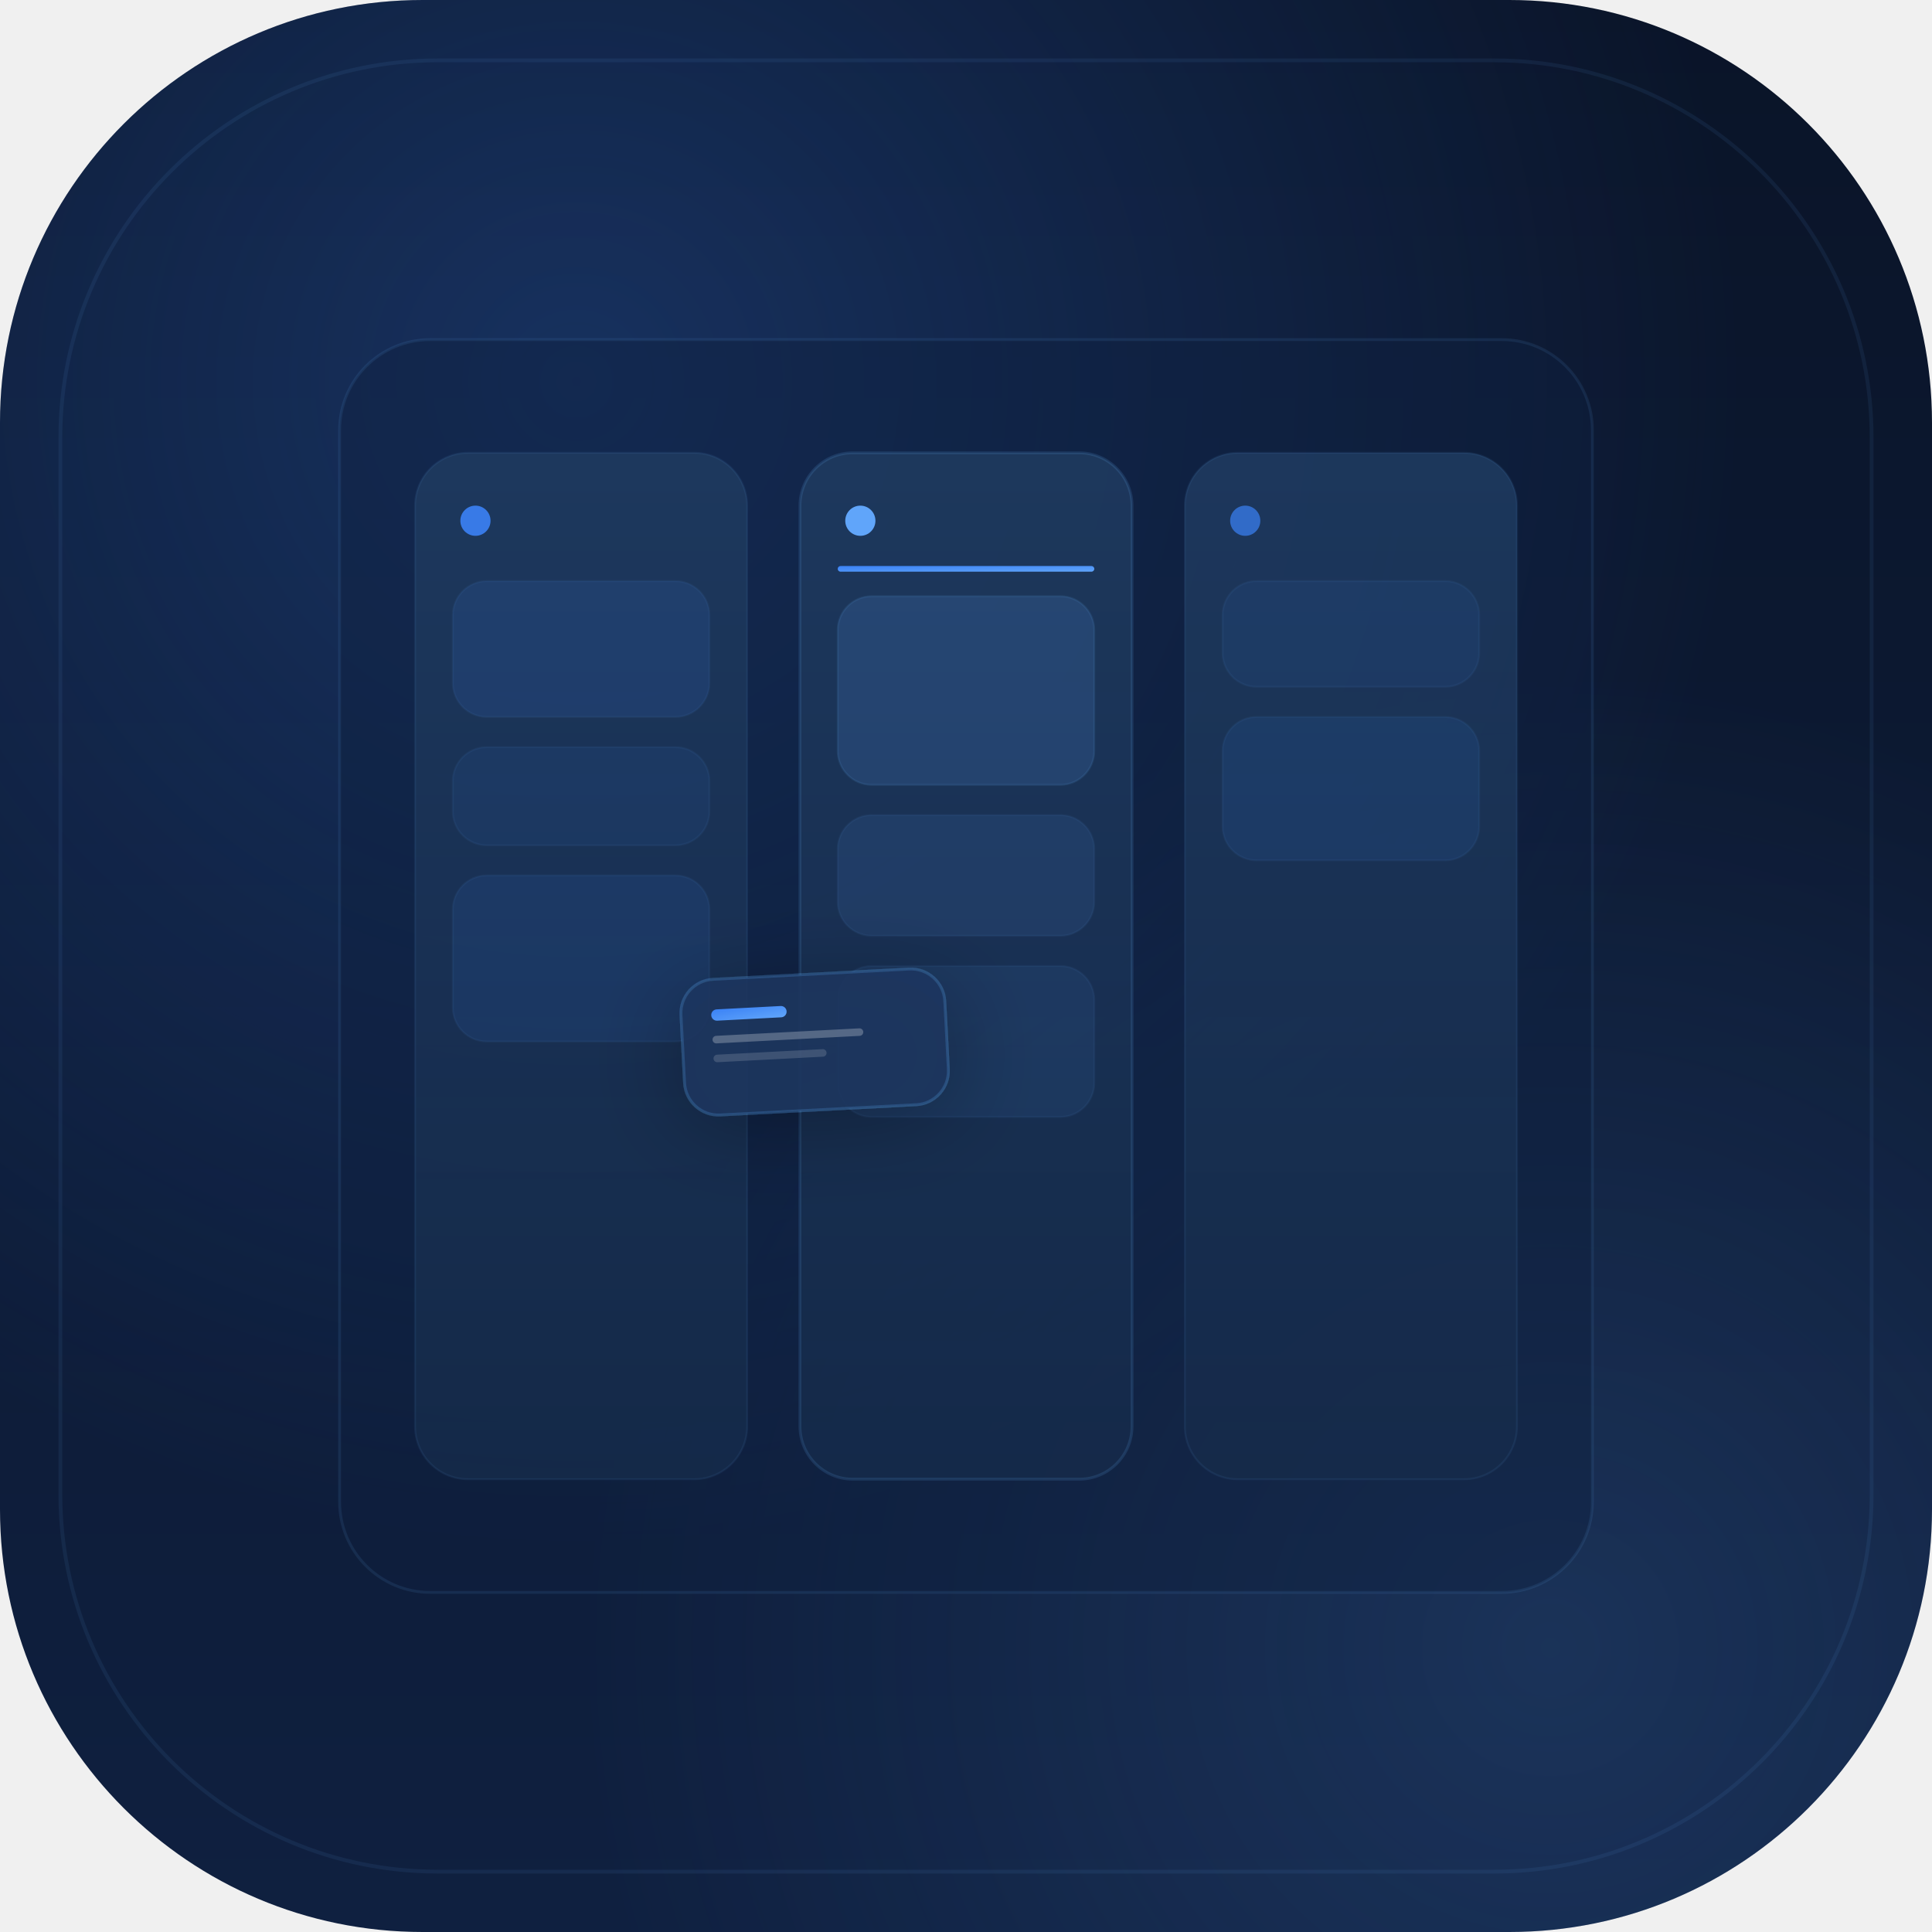
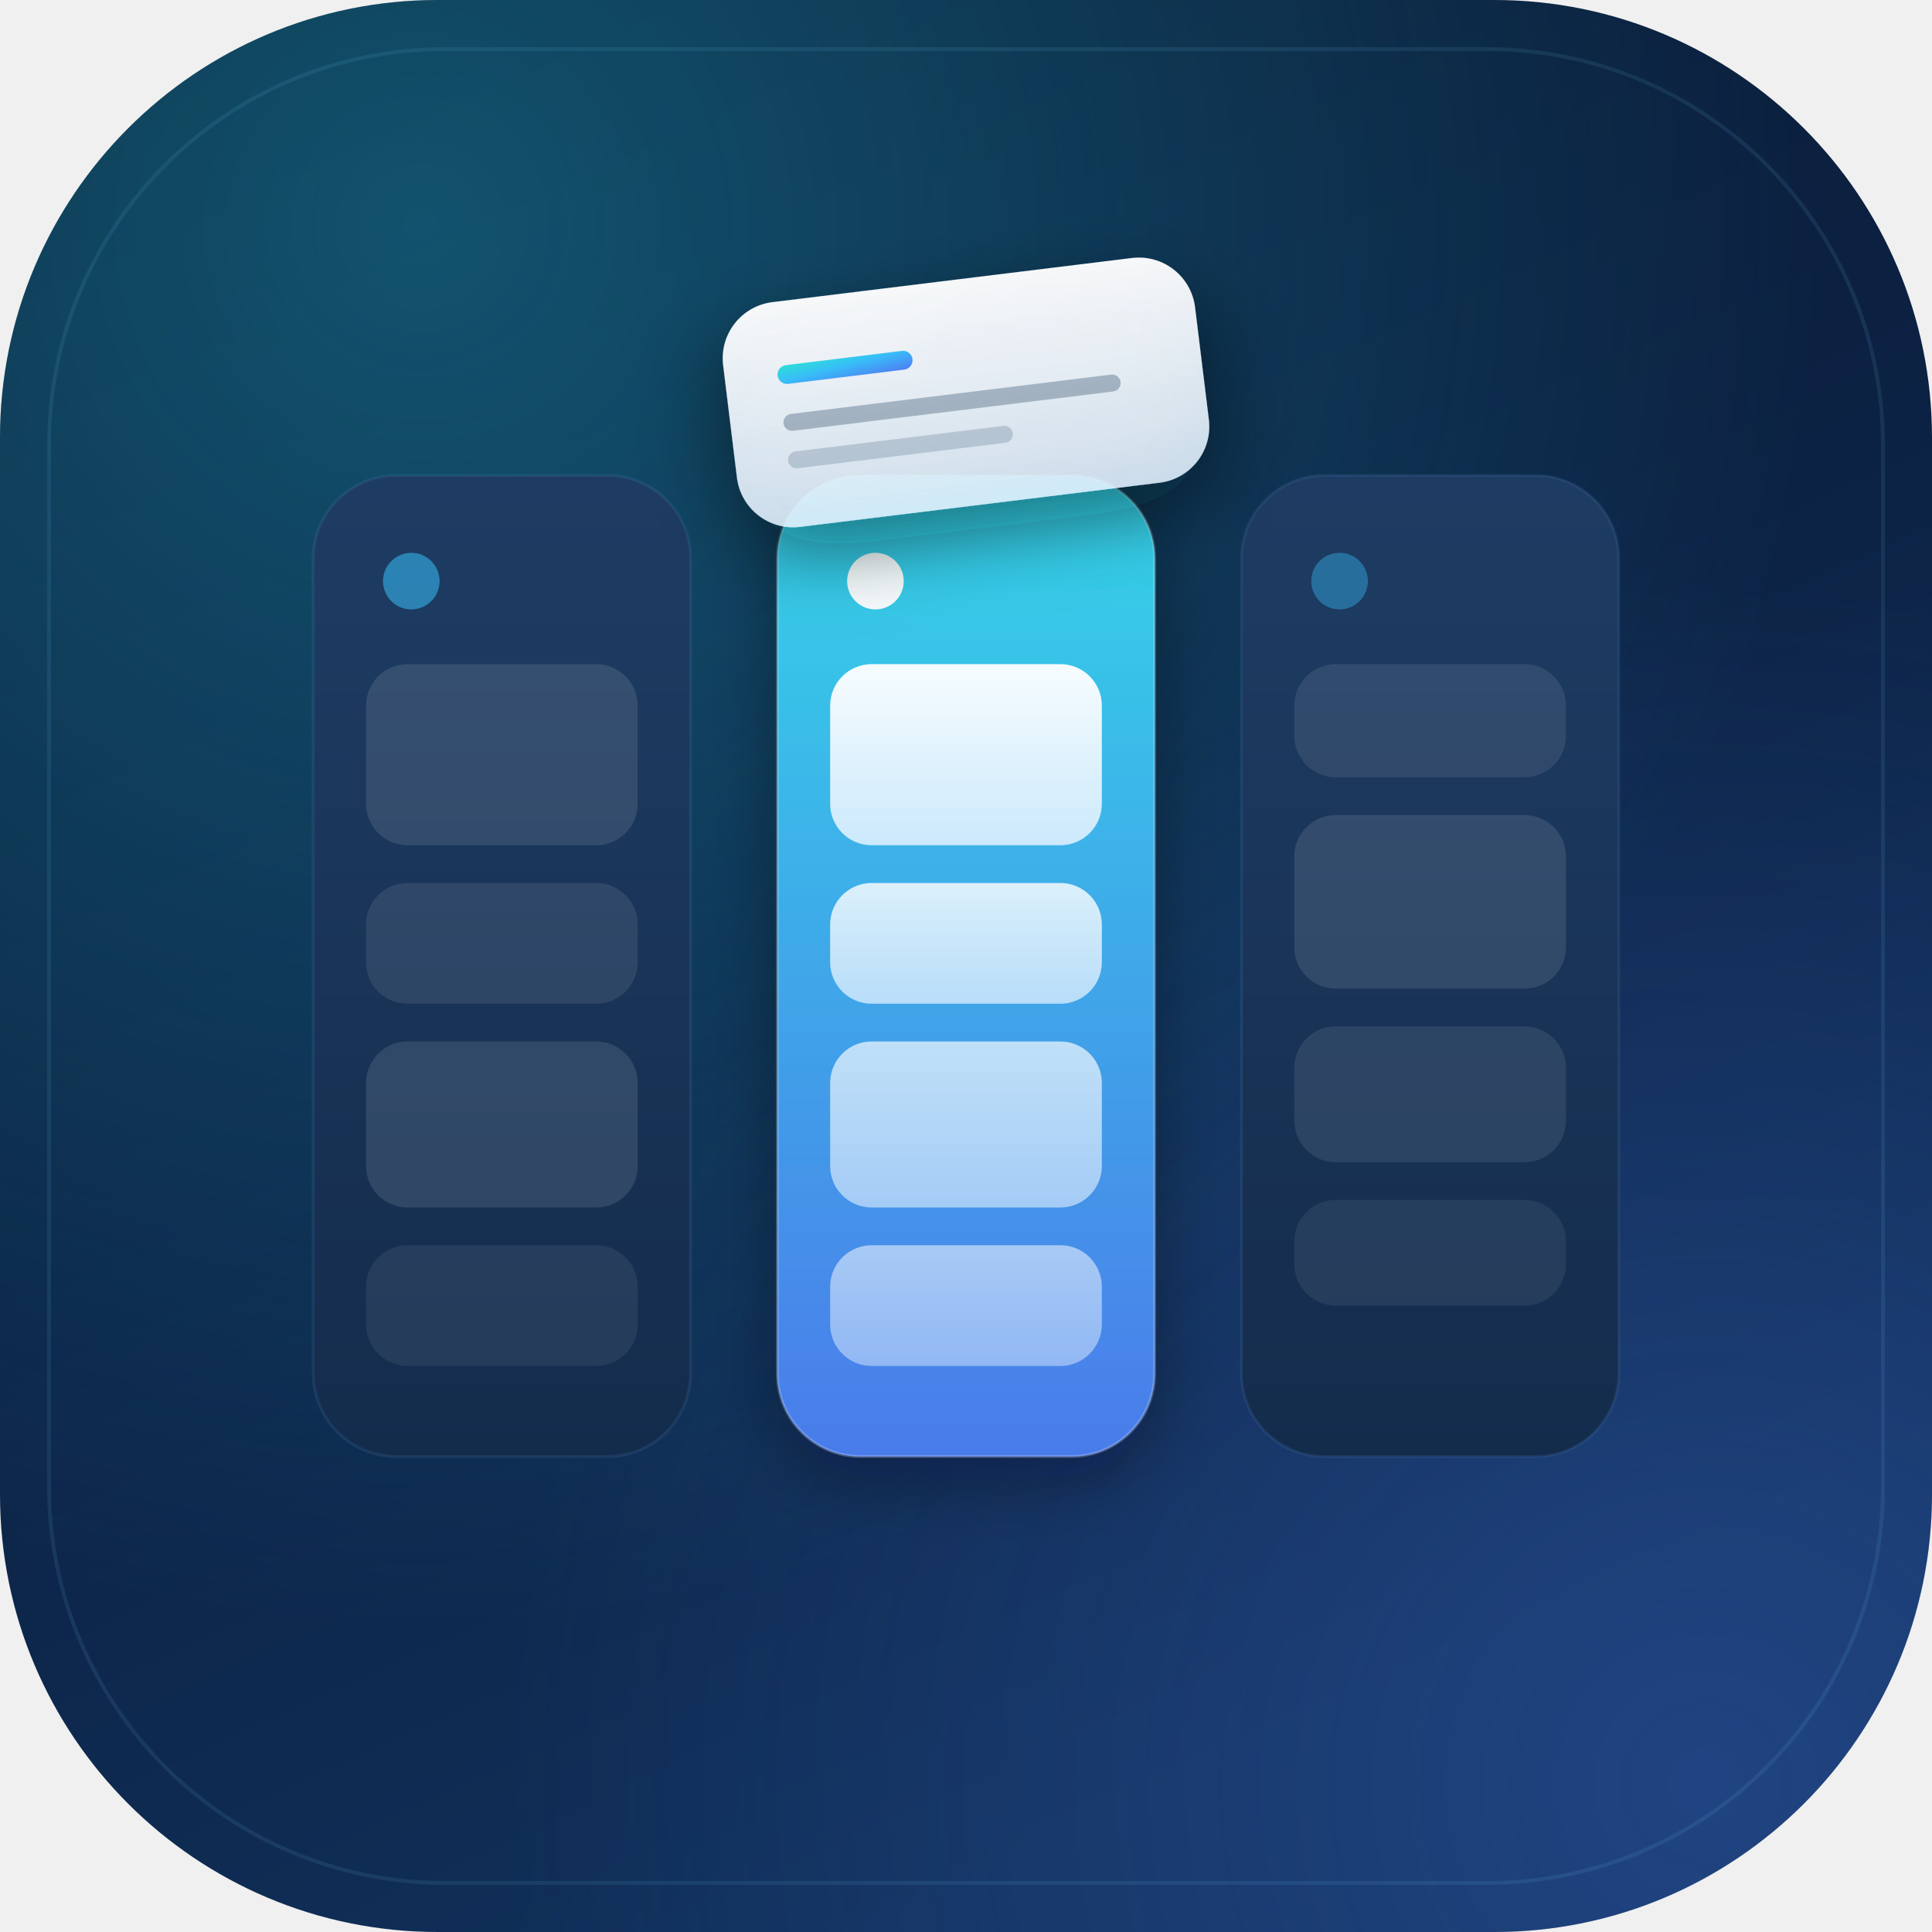
<svg xmlns="http://www.w3.org/2000/svg" width="1024" height="1024" viewBox="0 0 1024 1024">
  <defs>
-     <linearGradient id="bgGrad" x1="0%" y1="0%" x2="0%" y2="100%">
-       <stop offset="0%" stop-color="#0a1428" />
-       <stop offset="100%" stop-color="#0f2040" />
+     <linearGradient id="bgGrad" x1="0%" y1="0%" x2="45%" y2="100%">
+       <stop offset="0%" stop-color="#0A1830" />
+       <stop offset="55%" stop-color="#0C2244" />
+       <stop offset="100%" stop-color="#10305A" />
    </linearGradient>
-     <radialGradient id="glow1" cx="30%" cy="20%" r="60%">
-       <stop offset="0%" stop-color="#3b82f6" stop-opacity="0.25" />
-       <stop offset="100%" stop-color="#3b82f6" stop-opacity="0" />
+     <radialGradient id="glowTop" cx="22%" cy="12%" r="72%">
+       <stop offset="0%" stop-color="#22D3EE" stop-opacity="0.30" />
+       <stop offset="100%" stop-color="#22D3EE" stop-opacity="0" />
    </radialGradient>
-     <radialGradient id="glow2" cx="80%" cy="85%" r="50%">
-       <stop offset="0%" stop-color="#60a5fa" stop-opacity="0.15" />
-       <stop offset="100%" stop-color="#60a5fa" stop-opacity="0" />
+     <radialGradient id="glowBottom" cx="88%" cy="92%" r="62%">
+       <stop offset="0%" stop-color="#4F7DF3" stop-opacity="0.26" />
+       <stop offset="100%" stop-color="#4F7DF3" stop-opacity="0" />
    </radialGradient>
-     <linearGradient id="cardGlass" x1="0%" y1="0%" x2="0%" y2="100%">
-       <stop offset="0%" stop-color="#1e3a5f" stop-opacity="0.9" />
-       <stop offset="100%" stop-color="#152a4a" stop-opacity="0.85" />
+     <linearGradient id="accentGrad" x1="0%" y1="0%" x2="100%" y2="100%">
+       <stop offset="0%" stop-color="#2BE0D6" />
+       <stop offset="45%" stop-color="#38BDF8" />
+       <stop offset="100%" stop-color="#4F7DF3" />
    </linearGradient>
-     <linearGradient id="accentGrad" x1="0%" y1="0%" x2="100%" y2="100%">
-       <stop offset="0%" stop-color="#3b82f6" />
-       <stop offset="100%" stop-color="#60a5fa" />
+     <linearGradient id="columnGrad" x1="0%" y1="0%" x2="0%" y2="100%">
+       <stop offset="0%" stop-color="#1E3C63" />
+       <stop offset="100%" stop-color="#142C4C" />
    </linearGradient>
-     <clipPath id="appClip">
-       <rect x="0" y="0" width="1024" height="1024" rx="224" ry="224" />
+     <linearGradient id="columnAccent" x1="0%" y1="0%" x2="0%" y2="100%">
+       <stop offset="0%" stop-color="#34D3E8" />
+       <stop offset="100%" stop-color="#4A7CEA" />
+     </linearGradient>
+     <linearGradient id="cardWhite" x1="0%" y1="0%" x2="0%" y2="100%">
+       <stop offset="0%" stop-color="#FFFFFF" stop-opacity="0.96" />
+       <stop offset="100%" stop-color="#E4F2FF" stop-opacity="0.86" />
+     </linearGradient>
+     <clipPath id="squircle">
+       <rect x="0" y="0" width="1024" height="1024" rx="232" ry="232" />
    </clipPath>
+     <filter id="liftShadow" x="-40%" y="-40%" width="180%" height="200%">
+       <feDropShadow dx="0" dy="16" stdDeviation="22" flood-color="#020A18" flood-opacity="0.55" />
+     </filter>
+     <filter id="colShadow" x="-30%" y="-20%" width="160%" height="150%">
+       <feDropShadow dx="0" dy="12" stdDeviation="18" flood-color="#020A18" flood-opacity="0.35" />
+     </filter>
  </defs>
-   <rect x="0" y="0" width="1024" height="1024" rx="224" ry="224" fill="url(#bgGrad)" />
-   <g clip-path="url(#appClip)">
-     <rect x="0" y="0" width="1024" height="1024" fill="url(#glow1)" />
-     <rect x="0" y="0" width="1024" height="1024" fill="url(#glow2)" />
-   </g>
-   <rect x="32" y="32" width="960" height="960" rx="200" ry="200" fill="none" stroke="rgba(100,180,255,0.08)" stroke-width="2" />
-   <rect x="180" y="180" width="664" height="664" rx="48" ry="48" fill="rgba(15,32,64,0.45)" stroke="rgba(100,180,255,0.1)" stroke-width="1.5" />
-   <g transform="translate(220, 240)">
-     <rect width="176" height="544" rx="28" ry="28" fill="url(#cardGlass)" stroke="rgba(100,180,255,0.08)" stroke-width="1" />
-     <circle cx="32" cy="36" r="8" fill="#3b82f6" opacity="0.9" />
-     <rect x="20" y="68" width="136" height="72" rx="18" fill="rgba(59,130,246,0.12)" stroke="rgba(100,180,255,0.06)" stroke-width="1" />
-     <rect x="20" y="156" width="136" height="52" rx="18" fill="rgba(59,130,246,0.08)" stroke="rgba(100,180,255,0.06)" stroke-width="1" />
-     <rect x="20" y="224" width="136" height="88" rx="18" fill="rgba(59,130,246,0.1)" stroke="rgba(100,180,255,0.06)" stroke-width="1" />
-   </g>
-   <g transform="translate(424, 240)">
-     <rect width="176" height="544" rx="28" ry="28" fill="url(#cardGlass)" stroke="rgba(100,180,255,0.14)" stroke-width="1.5" />
-     <circle cx="32" cy="36" r="8" fill="#60a5fa" />
-     <rect x="20" y="60" width="136" height="3" rx="1.5" fill="url(#accentGrad)" />
-     <rect x="20" y="76" width="136" height="100" rx="18" fill="rgba(96,165,250,0.15)" stroke="rgba(100,180,255,0.1)" stroke-width="1" />
-     <rect x="20" y="192" width="136" height="64" rx="18" fill="rgba(96,165,250,0.1)" stroke="rgba(100,180,255,0.06)" stroke-width="1" />
-     <rect x="20" y="272" width="136" height="80" rx="18" fill="rgba(96,165,250,0.08)" stroke="rgba(100,180,255,0.06)" stroke-width="1" />
-   </g>
-   <g transform="translate(628, 240)">
-     <rect width="176" height="544" rx="28" ry="28" fill="url(#cardGlass)" stroke="rgba(100,180,255,0.08)" stroke-width="1" />
-     <circle cx="32" cy="36" r="8" fill="#3b82f6" opacity="0.7" />
-     <rect x="20" y="68" width="136" height="56" rx="18" fill="rgba(59,130,246,0.08)" stroke="rgba(100,180,255,0.06)" stroke-width="1" />
-     <rect x="20" y="140" width="136" height="76" rx="18" fill="rgba(59,130,246,0.1)" stroke="rgba(100,180,255,0.06)" stroke-width="1" />
-   </g>
-   <g transform="translate(360, 520) rotate(-3)">
-     <rect width="140" height="72" rx="18" fill="rgba(28,55,95,0.9)" stroke="rgba(100,180,255,0.2)" stroke-width="1.5" filter="drop-shadow(0 8px 24px rgba(0,0,0,0.3))" />
-     <rect x="16" y="16" width="40" height="6" rx="3" fill="url(#accentGrad)" />
-     <rect x="16" y="30" width="80" height="4" rx="2" fill="rgba(255,255,255,0.25)" />
-     <rect x="16" y="40" width="60" height="4" rx="2" fill="rgba(255,255,255,0.15)" />
+   <g clip-path="url(#squircle)">
+     <rect x="0" y="0" width="1024" height="1024" fill="url(#bgGrad)" />
+     <rect x="0" y="0" width="1024" height="1024" fill="url(#glowTop)" />
+     <rect x="0" y="0" width="1024" height="1024" fill="url(#glowBottom)" />
+     <rect x="26" y="26" width="972" height="972" rx="210" ry="210" fill="none" stroke="#7FD8FF" stroke-opacity="0.10" stroke-width="2" />
+     <g transform="translate(166, 252)">
+       <rect width="200" height="520" rx="44" fill="url(#columnGrad)" stroke="#7FB6FF" stroke-opacity="0.10" stroke-width="1.5" />
+       <circle cx="52" cy="56" r="15" fill="#38BDF8" fill-opacity="0.55" />
+       <rect x="28" y="100" width="144" height="96" rx="22" fill="#FFFFFF" fill-opacity="0.11" />
+       <rect x="28" y="216" width="144" height="64" rx="22" fill="#FFFFFF" fill-opacity="0.09" />
+       <rect x="28" y="300" width="144" height="88" rx="22" fill="#FFFFFF" fill-opacity="0.11" />
+       <rect x="28" y="408" width="144" height="64" rx="22" fill="#FFFFFF" fill-opacity="0.07" />
+     </g>
+     <g transform="translate(658, 252)">
+       <rect width="200" height="520" rx="44" fill="url(#columnGrad)" stroke="#7FB6FF" stroke-opacity="0.10" stroke-width="1.5" />
+       <circle cx="52" cy="56" r="15" fill="#38BDF8" fill-opacity="0.4" />
+       <rect x="28" y="100" width="144" height="60" rx="22" fill="#FFFFFF" fill-opacity="0.09" />
+       <rect x="28" y="180" width="144" height="92" rx="22" fill="#FFFFFF" fill-opacity="0.11" />
+       <rect x="28" y="292" width="144" height="72" rx="22" fill="#FFFFFF" fill-opacity="0.09" />
+       <rect x="28" y="384" width="144" height="56" rx="22" fill="#FFFFFF" fill-opacity="0.07" />
+     </g>
+     <g filter="url(#colShadow)">
+       <rect x="412" y="252" width="200" height="520" rx="44" fill="url(#columnAccent)" />
+     </g>
+     <g transform="translate(412, 252)">
+       <rect width="200" height="520" rx="44" fill="none" stroke="#FFFFFF" stroke-opacity="0.22" stroke-width="1.5" />
+       <circle cx="52" cy="56" r="15" fill="#FFFFFF" fill-opacity="0.95" />
+       <rect x="28" y="100" width="144" height="96" rx="22" fill="url(#cardWhite)" />
+       <rect x="28" y="216" width="144" height="64" rx="22" fill="url(#cardWhite)" fill-opacity="0.85" />
+       <rect x="28" y="300" width="144" height="88" rx="22" fill="url(#cardWhite)" fill-opacity="0.7" />
+       <rect x="28" y="408" width="144" height="64" rx="22" fill="url(#cardWhite)" fill-opacity="0.55" />
+     </g>
+     <g transform="rotate(-7 512 208)" filter="url(#liftShadow)">
+       <rect x="386" y="148" width="252" height="120" rx="30" fill="url(#cardWhite)" />
+       <rect x="414" y="182" width="72" height="10" rx="5" fill="url(#accentGrad)" />
+       <rect x="414" y="208" width="180" height="9" rx="4.5" fill="#173354" fill-opacity="0.30" />
+       <rect x="414" y="228" width="120" height="9" rx="4.5" fill="#173354" fill-opacity="0.18" />
+     </g>
  </g>
</svg>
